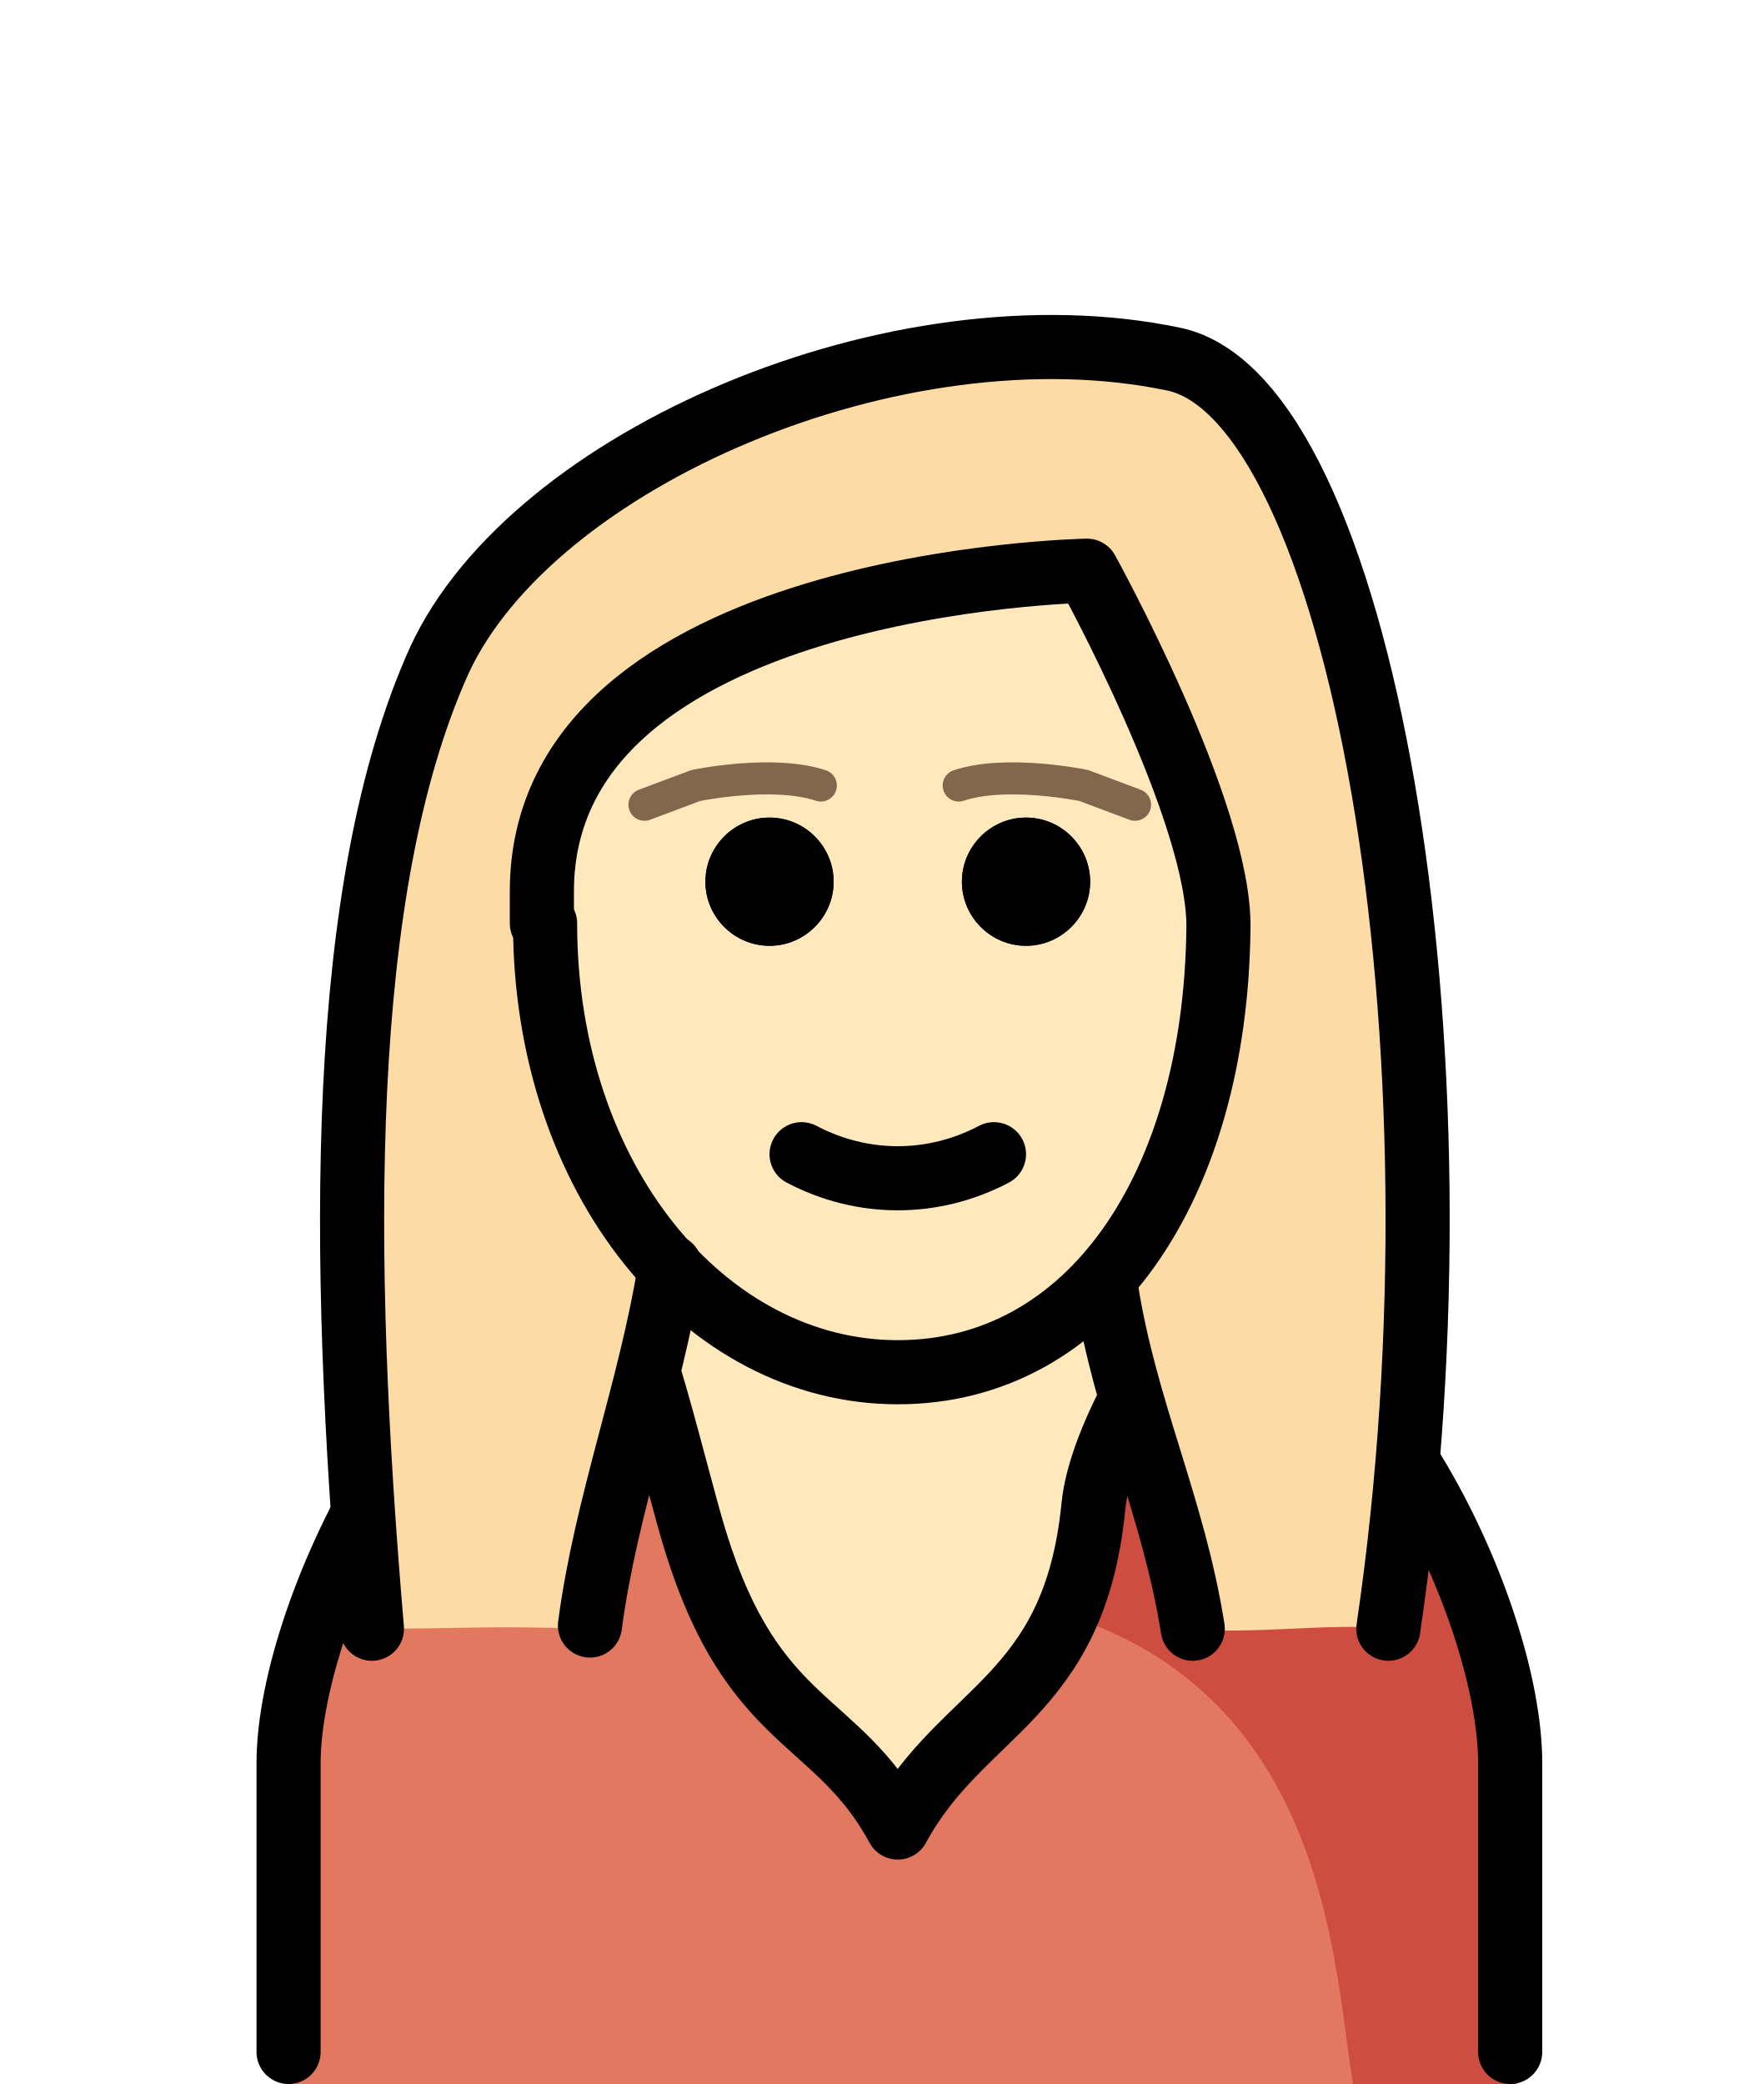
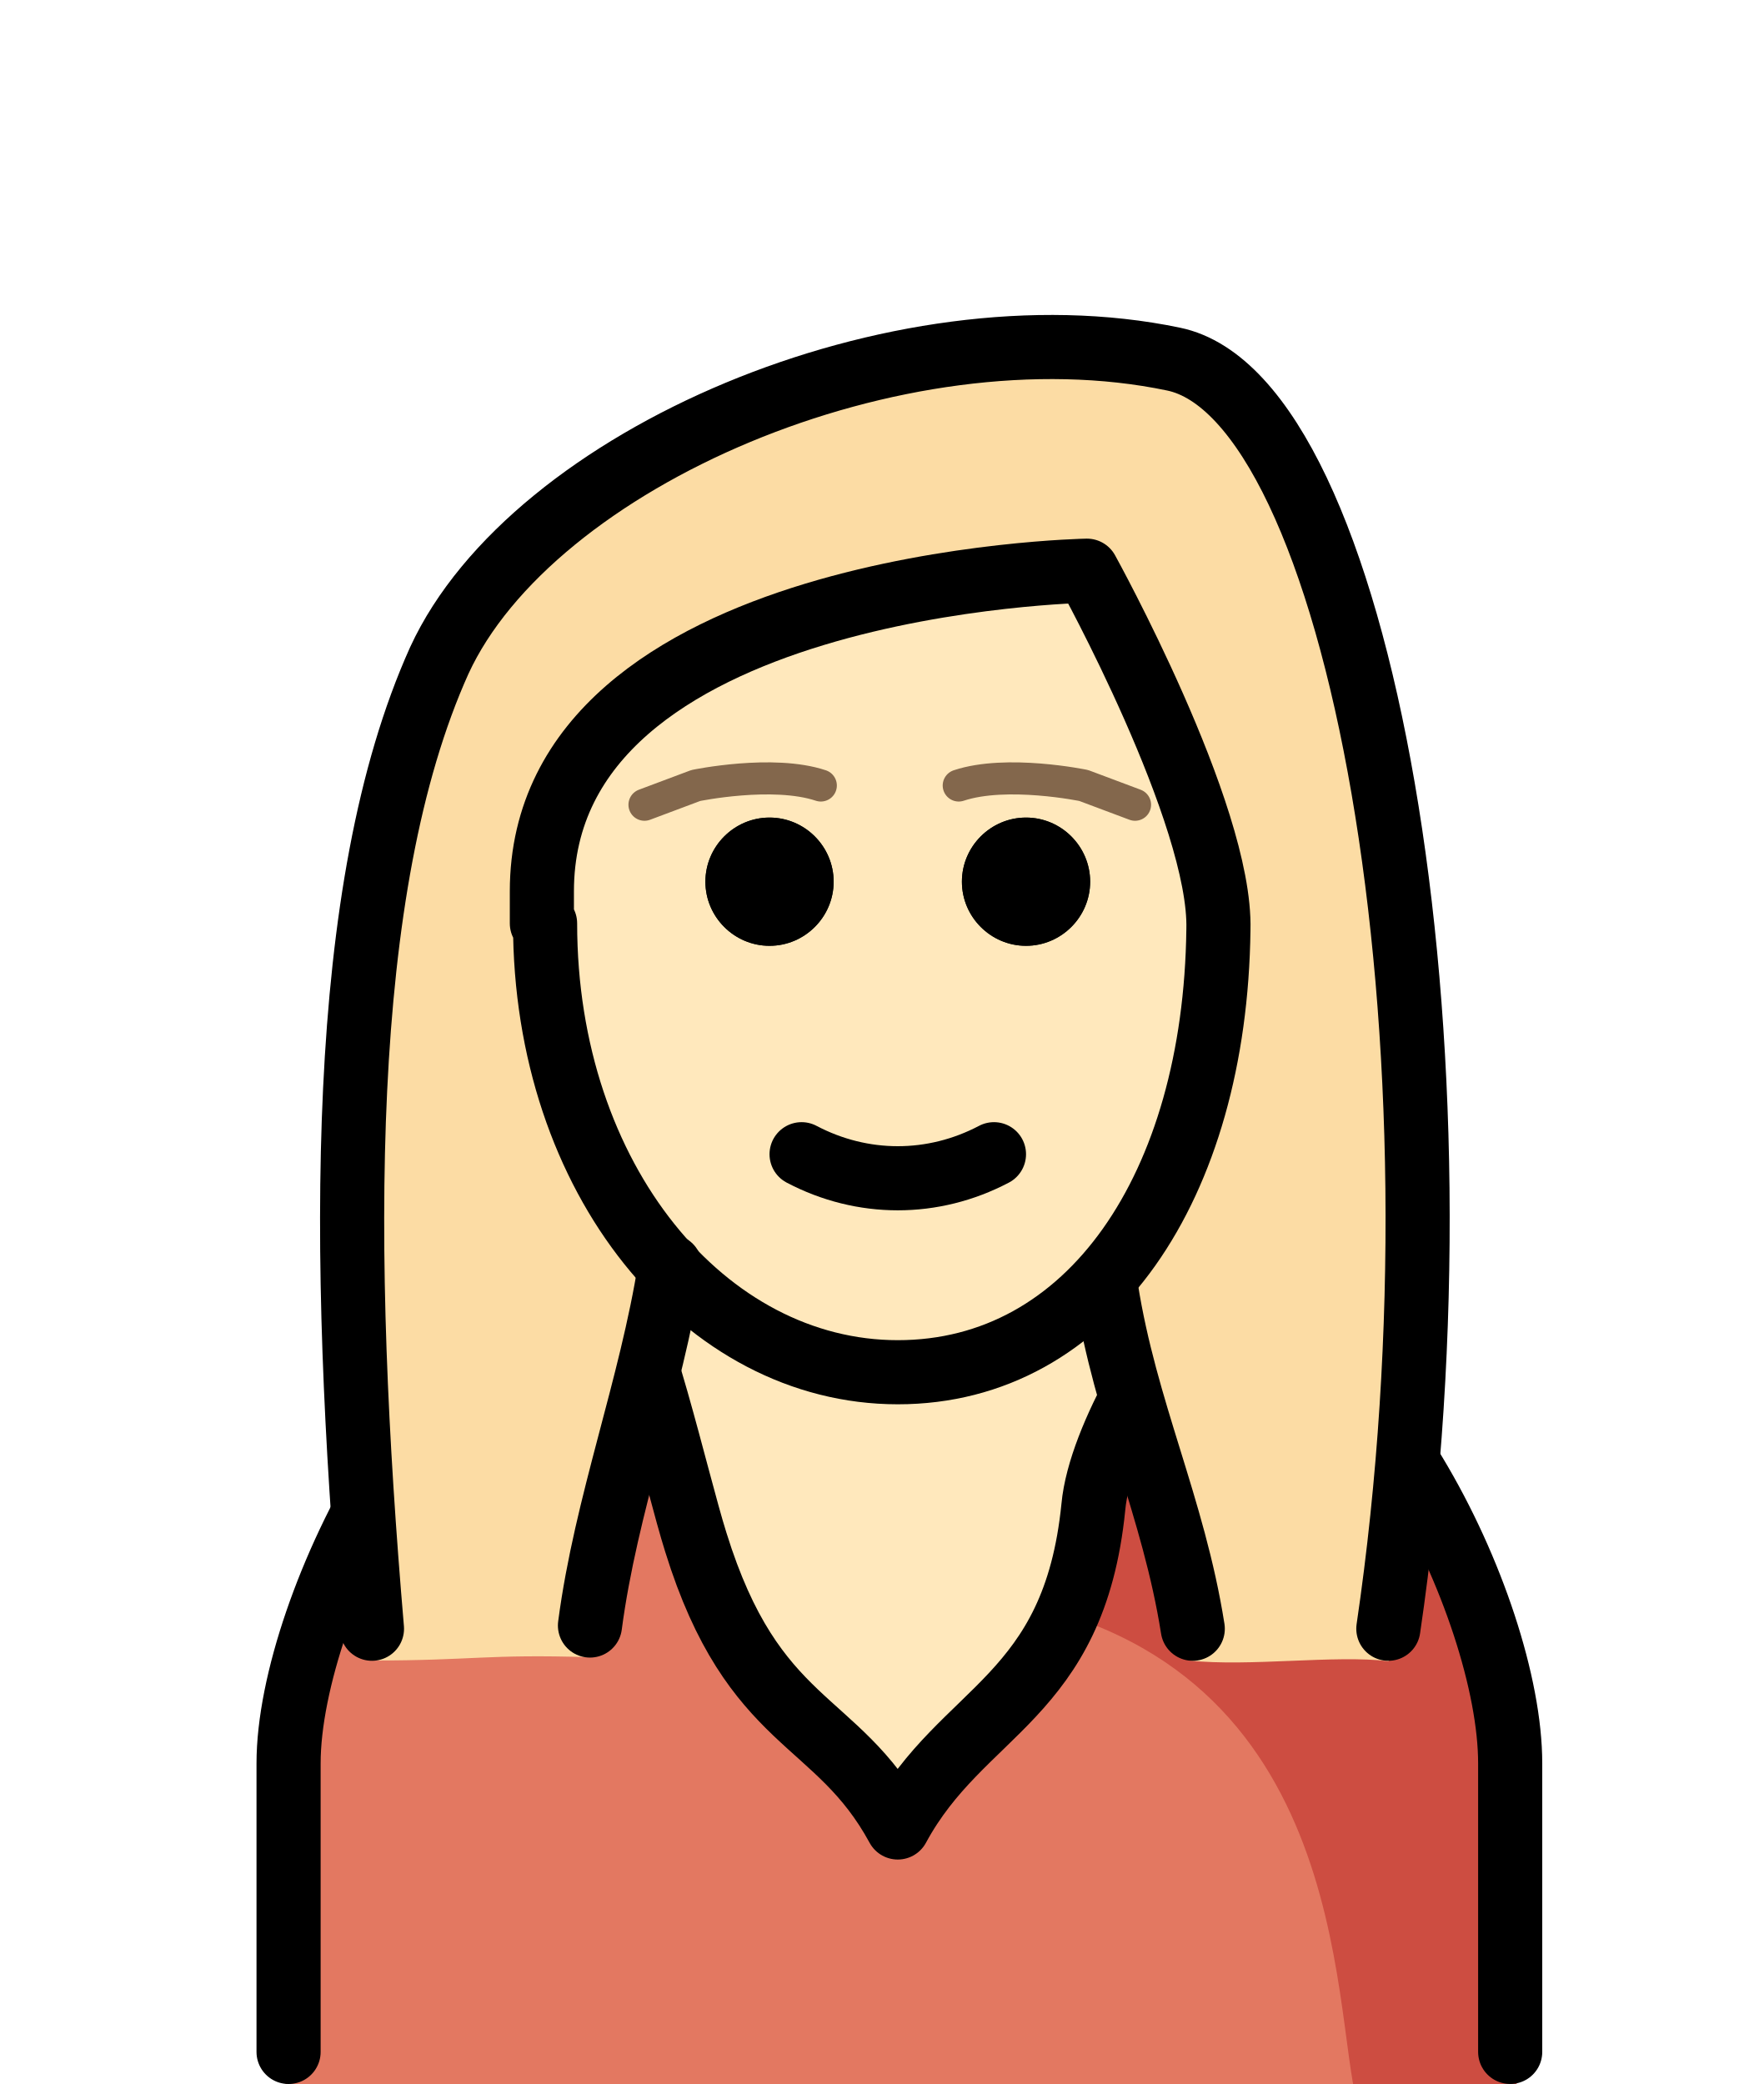
<svg xmlns="http://www.w3.org/2000/svg" version="1.1" id="Ebene_1" x="0px" y="0px" width="55px" height="65px" viewBox="0 0 55 65" enable-background="new 0 0 55 65" xml:space="preserve">
  <path fill="#E37861" d="M8.9,65v-9.8c0-5,5.3-12.7,10.3-12.7c6,5,11.7,8.7,17.7,3.7c5,0,10,4,10,9V65H8.9z" />
-   <path fill="#CD4D41" d="M37.5,43.4c-3.2,2.1-5,5.6-9.1,6.2C41.5,50,41.5,61,42.2,65h5.1C47.3,65,49.5,43.4,37.5,43.4" />
-   <path fill="#FFE8BC" d="M21.4,40c-1,11.6,2.8,11.3,6.4,17c2.9-7.1,7.2-3.9,6.6-15.6" />
-   <path fill="none" stroke="#000000" stroke-width="2" stroke-linecap="round" stroke-linejoin="round" d="M9,64v-9  c0-5,5.1-14.8,10.1-14.8c0.8,0.6,2,6,2.6,7.9c1.8,5.8,4.4,5.4,6.3,8.9c2-3.7,5.5-4,6.1-10c0.2-2.2,2.4-5.7,3.3-6.4  c5,0,9.7,9.5,9.7,14.4v9" />
-   <path fill="#FCDCA4" d="M43.3,50.8c0.2-19.4,3-38-8.8-39.1c-6.3-0.6-14.6,1.5-19,6.1c-5.6,5.9-5.7,20.6-4,33c3.3,0,3.5-0.1,6.8,0  c0-2.9,1.8-9.2,1.7-12.2c5.9-0.2,8.5,0.6,14.4,0.4c0.2,3.1,2.5,8.8,2.7,11.8C39,51,41.6,50.6,43.3,50.8" />
-   <path fill="#FFE8BC" d="M17.5,27.2v1c0,7.7,4.7,13.8,10.8,13.8c6,0,10.3-5.2,9.8-13c-0.3-3.8-0.8-9.2-5.7-11.4  c-4.6-0.6-7.6,1.6-10.9,3.2C18.8,22.3,18,26.3,17.5,27.2" />
+   <path fill="#CD4D41" d="M37.5,43.4c-3.2,2.1-5,5.6-9.1,6.199C41.5,50,41.5,61,42.2,65h5.1C47.3,65,49.5,43.4,37.5,43.4" />
+   <path fill="#FFE8BC" d="M21.4,40c-1,11.6,2.8,11.3,6.4,17c2.9-7.1,7.2-3.9,6.601-15.6" />
+   <path fill="none" stroke="#000000" stroke-width="2" stroke-linecap="round" stroke-linejoin="round" d="M9,64v-9  c0-5,5.1-14.8,10.1-14.8c0.8,0.6,2,6,2.6,7.899c1.8,5.801,4.4,5.4,6.3,8.9c2-3.7,5.5-4,6.1-10c0.2-2.2,2.4-5.7,3.301-6.4  c5,0,9.699,9.5,9.699,14.4v9" />
+   <path fill="#FCDCA4" d="M43.312,51.812C43.513,32.412,46.3,12.8,34.5,11.7c-6.3-0.6-14.6,1.5-19,6.1  c-5.6,5.9-5.659,21.593-3.958,33.992c3.3,0,3.559-0.204,6.858-0.104c0-2.899,1.7-10.088,1.6-13.088C25.9,38.4,28.5,39.2,34.4,39  c0.199,3.1,2.484,9.792,2.684,12.792C38.984,51.992,41.612,51.611,43.312,51.812" />
+   <path fill="#FFE8BC" d="M17.5,27.2v1c0,7.7,4.7,13.8,10.8,13.8c6,0,10.3-5.2,9.8-13c-0.3-3.8-0.8-9.2-5.699-11.4  C27.8,17,24.8,19.2,21.5,20.8C18.8,22.3,18,26.3,17.5,27.2" />
  <path fill="none" stroke="#000000" stroke-width="2" stroke-linecap="round" stroke-linejoin="round" stroke-miterlimit="10" d="  M25,36c1.9,1,4.1,1,6,0" />
-   <path fill="#1C1C1B" d="M34,27.5c0,1.1-0.9,2-2,2c-1.1,0-2-0.9-2-2c0-1.1,0.9-2,2-2C33.1,25.5,34,26.4,34,27.5" />
-   <path fill="#1C1C1B" d="M26,27.5c0,1.1-0.9,2-2,2c-1.1,0-2-0.9-2-2c0-1.1,0.9-2,2-2C25.1,25.5,26,26.4,26,27.5" />
-   <path d="M34,27.5c0,1.1-0.9,2-2,2c-1.1,0-2-0.9-2-2c0-1.1,0.9-2,2-2C33.1,25.5,34,26.4,34,27.5" />
-   <path d="M26,27.5c0,1.1-0.9,2-2,2c-1.1,0-2-0.9-2-2c0-1.1,0.9-2,2-2C25.1,25.5,26,26.4,26,27.5" />
-   <path fill="none" stroke="#000000" stroke-width="2" stroke-linecap="round" stroke-linejoin="round" stroke-miterlimit="10" d="  M43.3,50.8c2.7-18.3-0.9-38.4-6.7-39.6c-8.6-1.8-20,3.1-22.9,9.4c-3.2,7.1-3.1,18.5-2.1,30.2" />
+   <path fill="#1C1C1B" d="M34,27.5c0,1.1-0.9,2-2,2s-2-0.9-2-2s0.9-2,2-2S34,26.4,34,27.5" />
+   <path fill="#1C1C1B" d="M26,27.5c0,1.1-0.9,2-2,2s-2-0.9-2-2s0.9-2,2-2S26,26.4,26,27.5" />
+   <path d="M34,27.5c0,1.1-0.9,2-2,2s-2-0.9-2-2s0.9-2,2-2S34,26.4,34,27.5" />
+   <path d="M26,27.5c0,1.1-0.9,2-2,2s-2-0.9-2-2s0.9-2,2-2S26,26.4,26,27.5" />
+   <path fill="none" stroke="#000000" stroke-width="2" stroke-linecap="round" stroke-linejoin="round" stroke-miterlimit="10" d="  M43.3,50.8C46,32.5,42.4,12.4,36.6,11.2c-8.6-1.8-20,3.1-22.899,9.4c-3.2,7.1-3.1,18.5-2.1,30.2" />
  <path fill="none" stroke="#83674C" stroke-linecap="round" stroke-linejoin="round" stroke-miterlimit="10" d="M20.1,25.1l1.6-0.6  c0,0,2.4-0.5,3.9,0" />
-   <path fill="none" stroke="#83674C" stroke-linecap="round" stroke-linejoin="round" stroke-miterlimit="10" d="M35.4,25.1l-1.6-0.6  c0,0-2.4-0.5-3.9,0" />
-   <path fill="none" stroke="#000000" stroke-width="2" stroke-linejoin="round" d="M17,28.8c0,8,5,14,11,14S37.9,37,38,29  c0.1-3.6-4.1-11.2-4.1-11.2s-17,0.3-17,10V28.8z" />
+   <path fill="none" stroke="#83674C" stroke-linecap="round" stroke-linejoin="round" stroke-miterlimit="10" d="M35.4,25.1L33.8,24.5  c0,0-2.399-0.5-3.899,0" />
+   <path fill="none" stroke="#000000" stroke-width="2" stroke-linejoin="round" d="M17,28.8c0,8,5,14,11,14S37.9,37,38,29  c0.1-3.6-4.1-11.2-4.1-11.2s-17,0.3-17,10v1H17z" />
  <path fill="none" stroke="#000000" stroke-width="2" stroke-linecap="round" stroke-linejoin="round" stroke-miterlimit="10" d="  M34.5,40.2c0.6,3.8,2.1,6.8,2.7,10.6" />
  <path fill="none" stroke="#000000" stroke-width="2" stroke-linecap="round" stroke-linejoin="round" stroke-miterlimit="10" d="  M20.9,39.5c-0.6,3.8-2,7.4-2.5,11.2" />
</svg>
